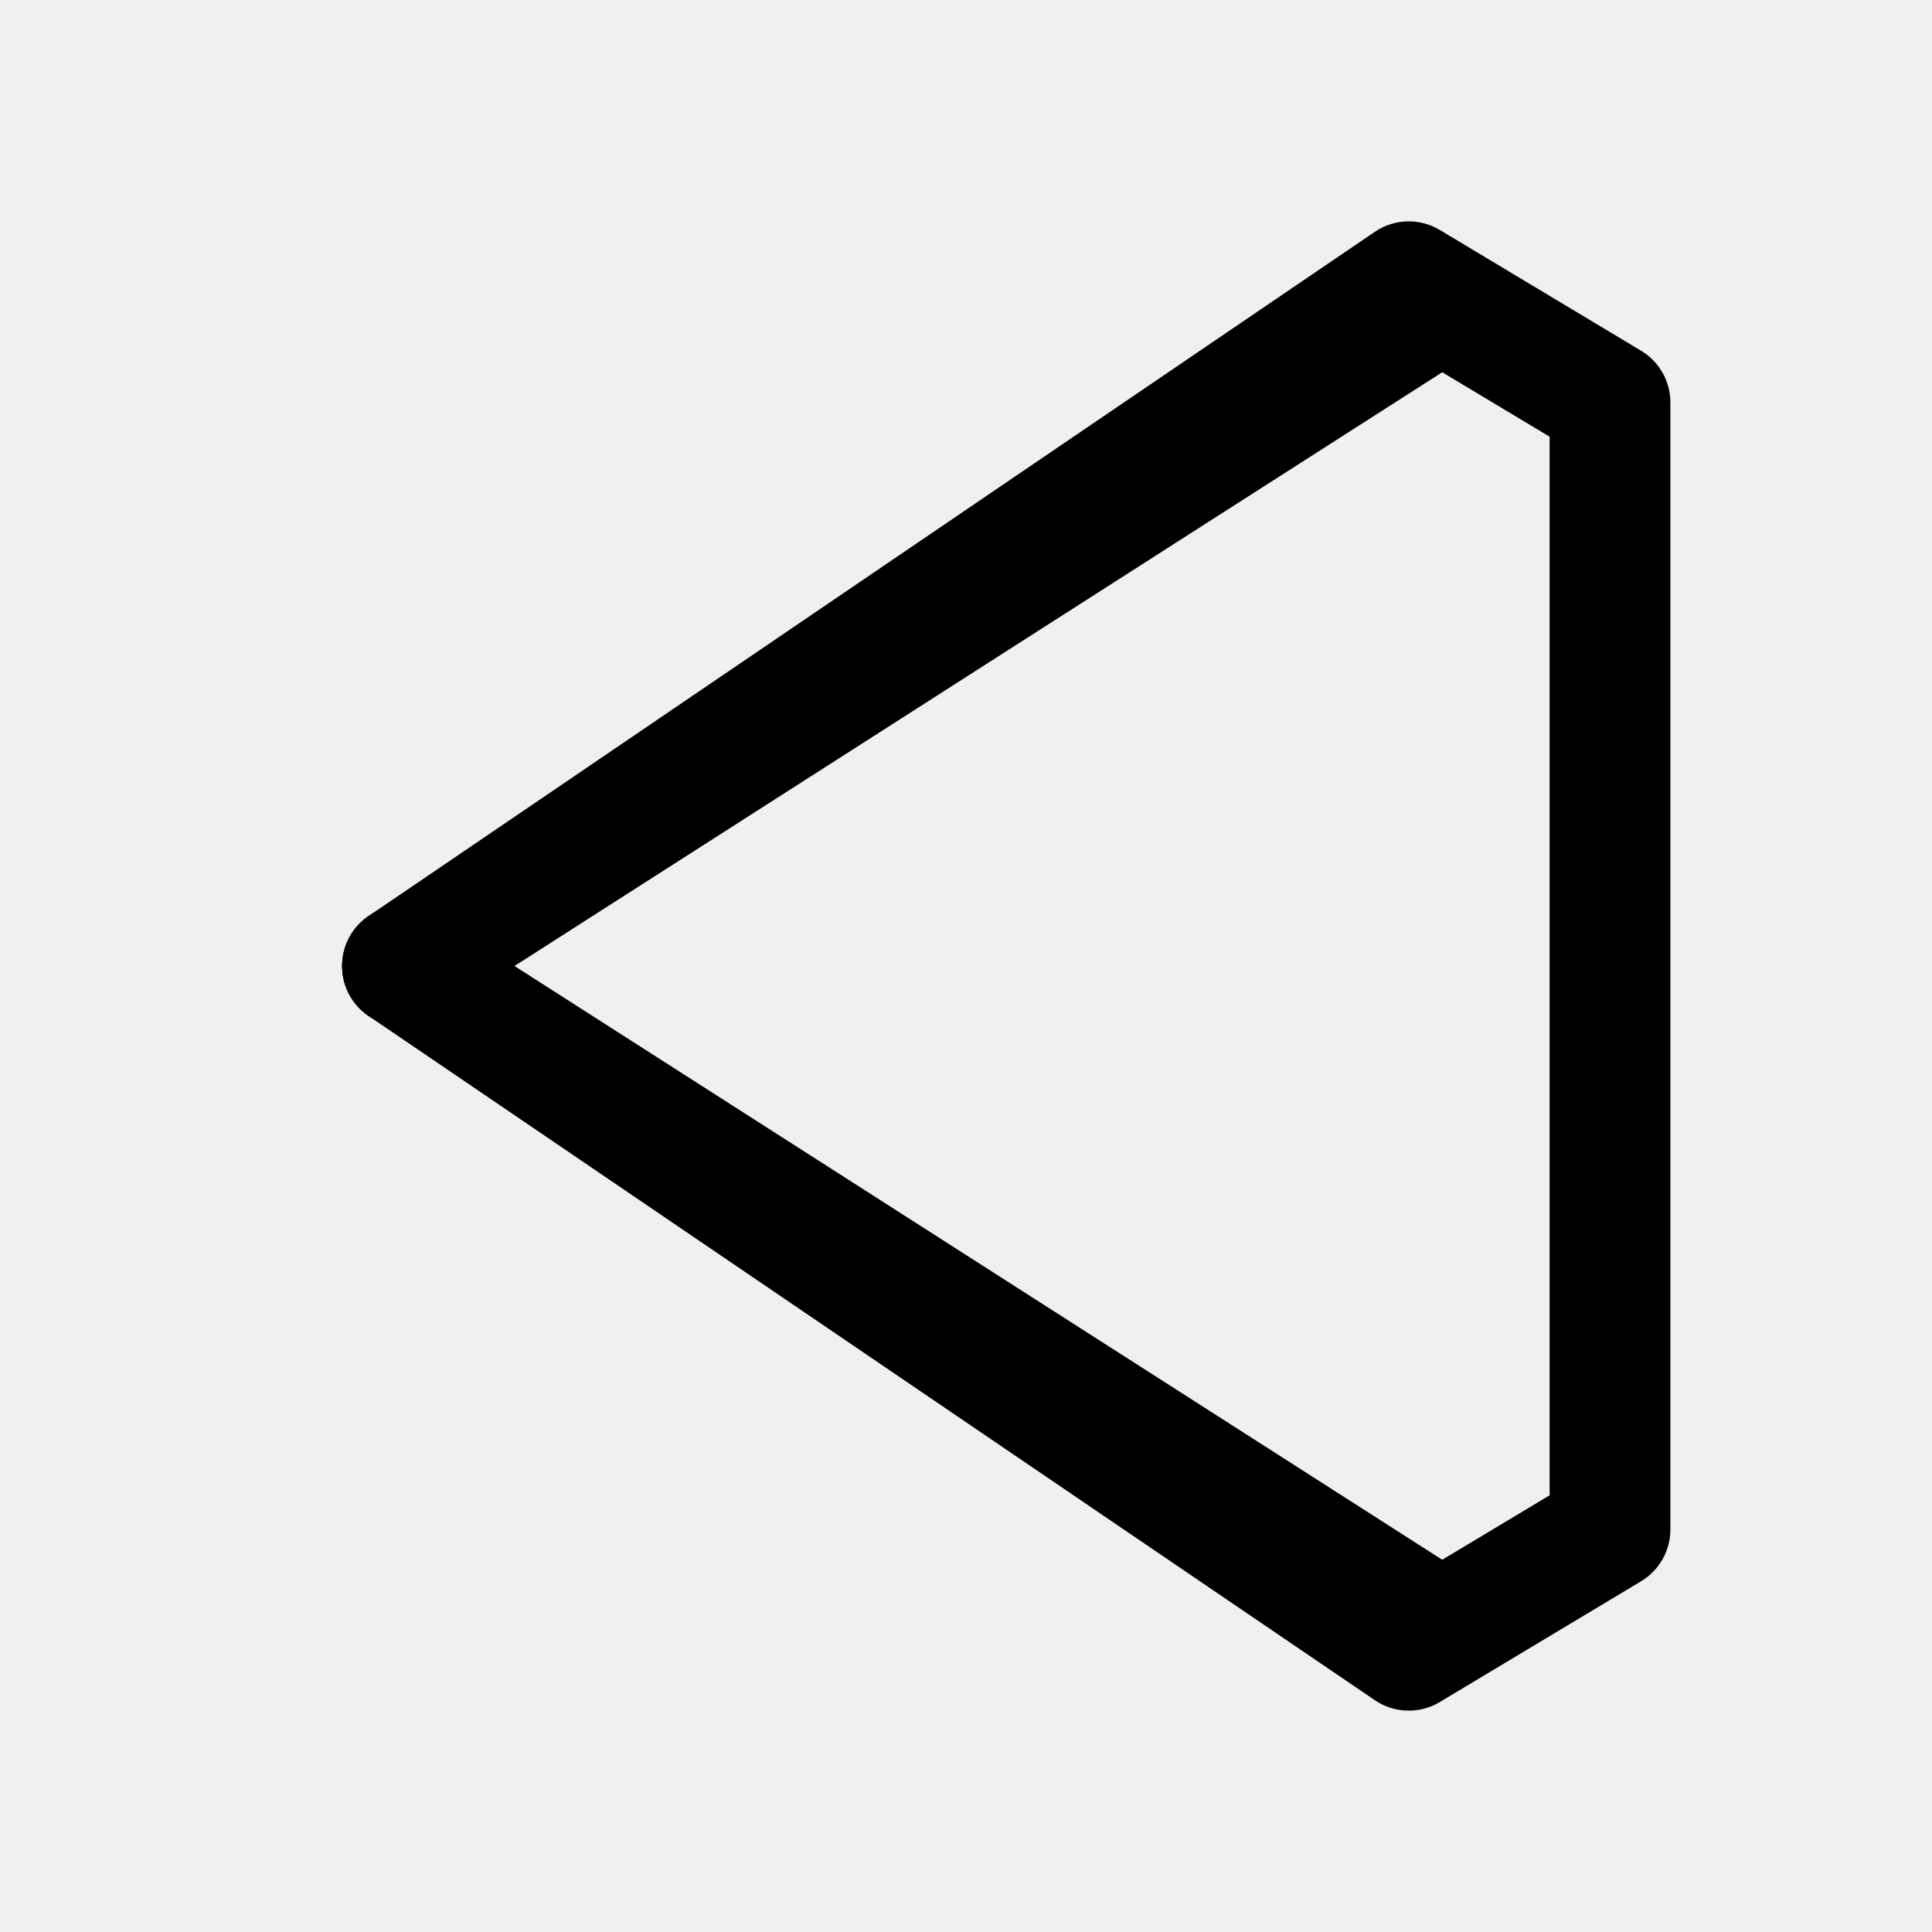
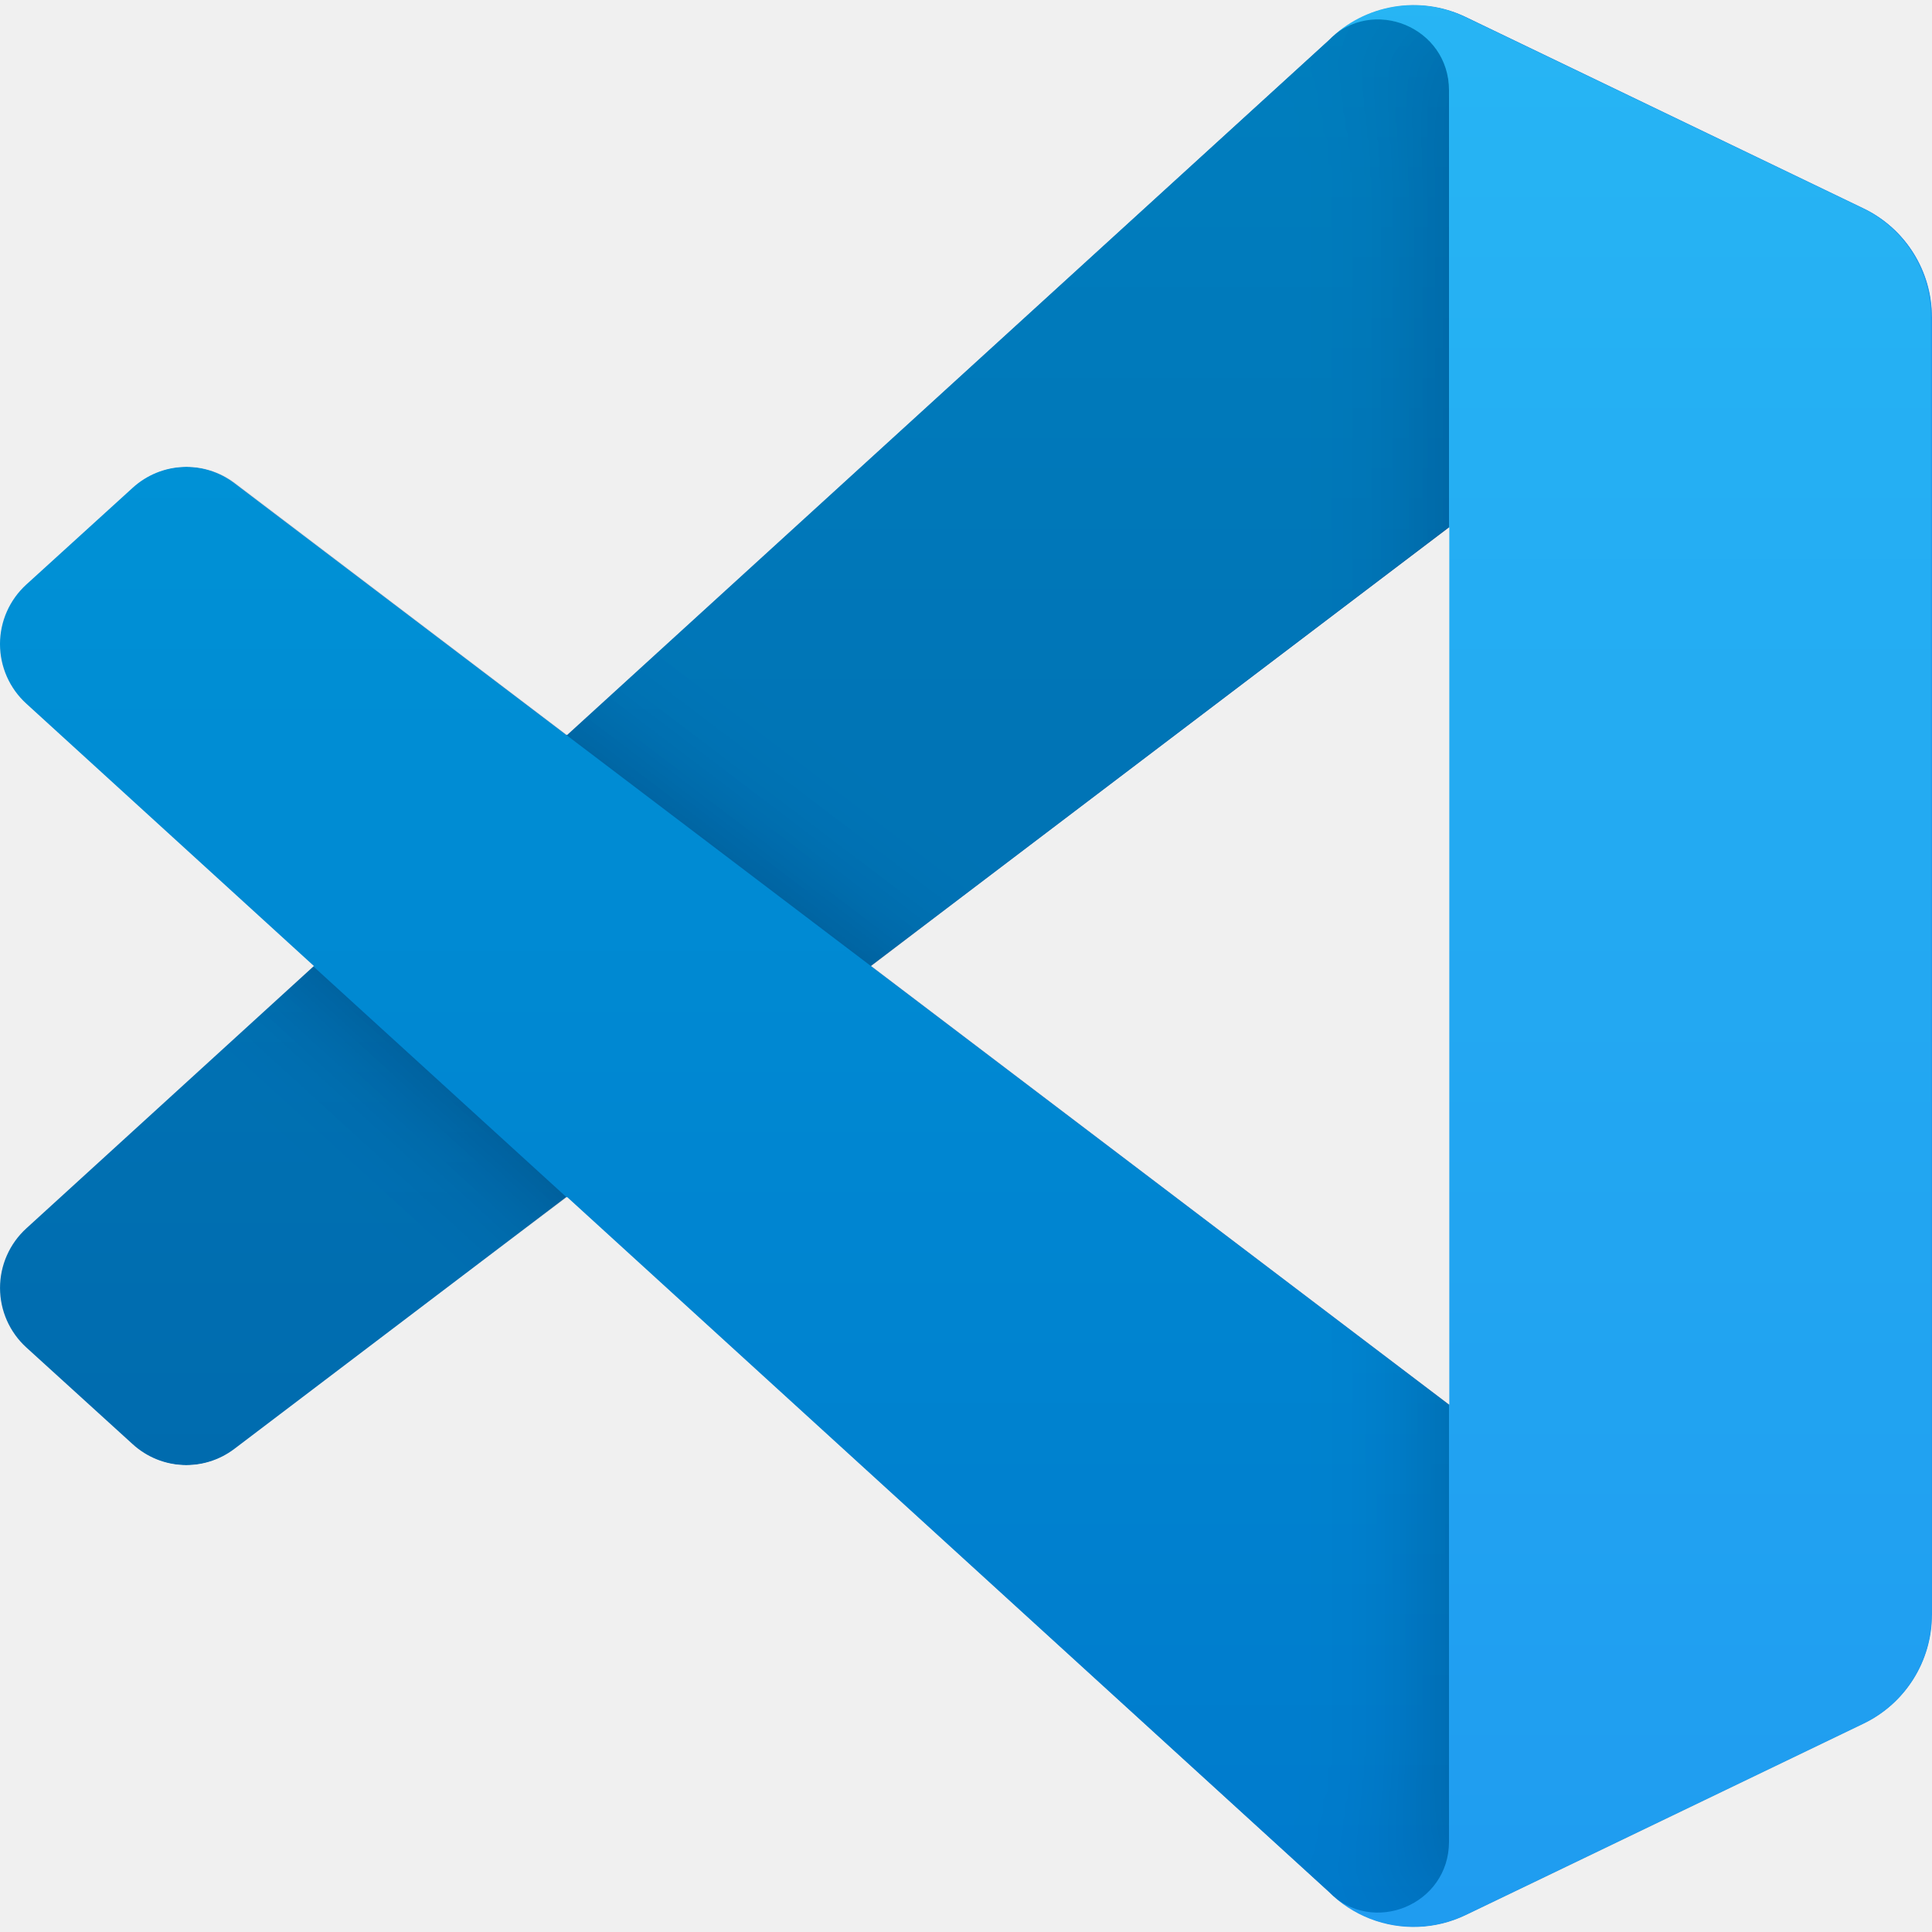
- <svg xmlns="http://www.w3.org/2000/svg" viewBox="0 0 24 24" fill="none" stroke="currentColor" stroke-width="1.5" stroke-linecap="round" stroke-linejoin="round">
-   <path d="M17.5 3.5l2.5 1.5v14l-2.5 1.5L5 12z" />
-   <path d="M5 12l12.5-8" />
-   <path d="M5 12l12.5 8" />
+ <svg xmlns="http://www.w3.org/2000/svg" viewBox="0 0 128 128">
+   <mask id="a" width="128" height="128" x="0" y="0" maskUnits="userSpaceOnUse" style="mask-type:alpha">
+     <path fill="#fff" fill-rule="evenodd" d="M90.767 127.126a7.968 7.968 0 0 0 6.35-.244l26.353-12.681a8 8 0 0 0 4.53-7.209V21.009a8 8 0 0 0-4.53-7.21L97.117 1.12a7.97 7.97 0 0 0-9.093 1.548l-50.45 46.026L15.6 32.013a5.328 5.328 0 0 0-6.807.302l-7.048 6.411a5.335 5.335 0 0 0-.006 7.888L20.796 64 1.74 81.387a5.336 5.336 0 0 0 .006 7.887l7.048 6.411a5.327 5.327 0 0 0 6.807.303l21.974-16.68 50.45 46.025a7.96 7.96 0 0 0 2.743 1.793Zm5.252-92.183L57.74 64l38.28 29.058V34.943Z" clip-rule="evenodd" />
+   </mask>
+   <g mask="url(#a)">
+     <path fill="#0065A9" d="M123.471 13.82 97.097 1.12A7.973 7.973 0 0 0 88 2.668L1.662 81.387a5.333 5.333 0 0 0 .006 7.887l7.052 6.411a5.333 5.333 0 0 0 6.811.303l103.971-78.875c3.488-2.646 8.498-.158 8.498 4.22v-.306a8.001 8.001 0 0 0-4.529-7.208Z" />
+     <g filter="url(#b)">
+       <path fill="#007ACC" d="m123.471 114.181-26.374 12.698A7.973 7.973 0 0 1 88 125.333L1.662 46.613a5.333 5.333 0 0 1 .006-7.887l7.052-6.411a5.333 5.333 0 0 1 6.811-.303l103.971 78.874c3.488 2.647 8.498.159 8.498-4.219v.306a8.001 8.001 0 0 1-4.529 7.208Z" />
+     </g>
+     <g filter="url(#c)">
+       <path fill="#1F9CF0" d="M97.098 126.882A7.977 7.977 0 0 1 88 125.333c2.952 2.952 8 .861 8-3.314V5.98c0-4.175-5.048-6.266-8-3.313a7.977 7.977 0 0 1 9.098-1.549L123.467 13.8A8 8 0 0 1 128 21.01v85.982a8 8 0 0 1-4.533 7.21l-26.369 12.681Z" />
+     </g>
+     <path fill="url(#d)" fill-rule="evenodd" d="M90.69 127.126a7.968 7.968 0 0 0 6.349-.244l26.353-12.681a8 8 0 0 0 4.53-7.21V21.009a8 8 0 0 0-4.53-7.21L97.039 1.12a7.97 7.97 0 0 0-9.093 1.548l-50.45 46.026-21.974-16.68a5.328 5.328 0 0 0-6.807.302l-7.048 6.411a5.336 5.336 0 0 0-.006 7.888L20.718 64 1.662 81.386a5.335 5.335 0 0 0 .006 7.888l7.048 6.411a5.328 5.328 0 0 0 6.807.303l21.975-16.681 50.45 46.026a7.959 7.959 0 0 0 2.742 1.793Zm5.252-92.184L57.662 64l38.28 29.057V34.943Z" clip-rule="evenodd" opacity="0.25" style="mix-blend-mode:overlay" />
+   </g>
+   <defs>
+     <filter id="b" width="144.744" height="113.408" x="-8.411" y="22.594" color-interpolation-filters="sRGB" filterUnits="userSpaceOnUse">
+       <feFlood flood-opacity="0" result="BackgroundImageFix" />
+       <feColorMatrix in="SourceAlpha" result="hardAlpha" values="0 0 0 0 0 0 0 0 0 0 0 0 0 0 0 0 0 0 127 0" />
+       <feOffset />
+       <feGaussianBlur stdDeviation="4.167" />
+       <feColorMatrix values="0 0 0 0 0 0 0 0 0 0 0 0 0 0 0 0 0 0 0.25 0" />
+       <feBlend in2="BackgroundImageFix" mode="overlay" result="effect1_dropShadow_1_36" />
+       <feBlend in="SourceGraphic" in2="effect1_dropShadow_1_36" result="shape" />
+     </filter>
+     <filter id="c" width="56.667" height="144.007" x="79.667" y="-8.004" color-interpolation-filters="sRGB" filterUnits="userSpaceOnUse">
+       <feFlood flood-opacity="0" result="BackgroundImageFix" />
+       <feColorMatrix in="SourceAlpha" result="hardAlpha" values="0 0 0 0 0 0 0 0 0 0 0 0 0 0 0 0 0 0 127 0" />
+       <feOffset />
+       <feGaussianBlur stdDeviation="4.167" />
+       <feColorMatrix values="0 0 0 0 0 0 0 0 0 0 0 0 0 0 0 0 0 0 0.25 0" />
+       <feBlend in2="BackgroundImageFix" mode="overlay" result="effect1_dropShadow_1_36" />
+       <feBlend in="SourceGraphic" in2="effect1_dropShadow_1_36" result="shape" />
+     </filter>
+     <linearGradient id="d" x1="63.922" x2="63.922" y1="0.33" y2="127.67" gradientUnits="userSpaceOnUse">
+       <stop stop-color="#fff" />
+       <stop offset="1" stop-color="#fff" stop-opacity="0" />
+     </linearGradient>
+   </defs>
</svg>
